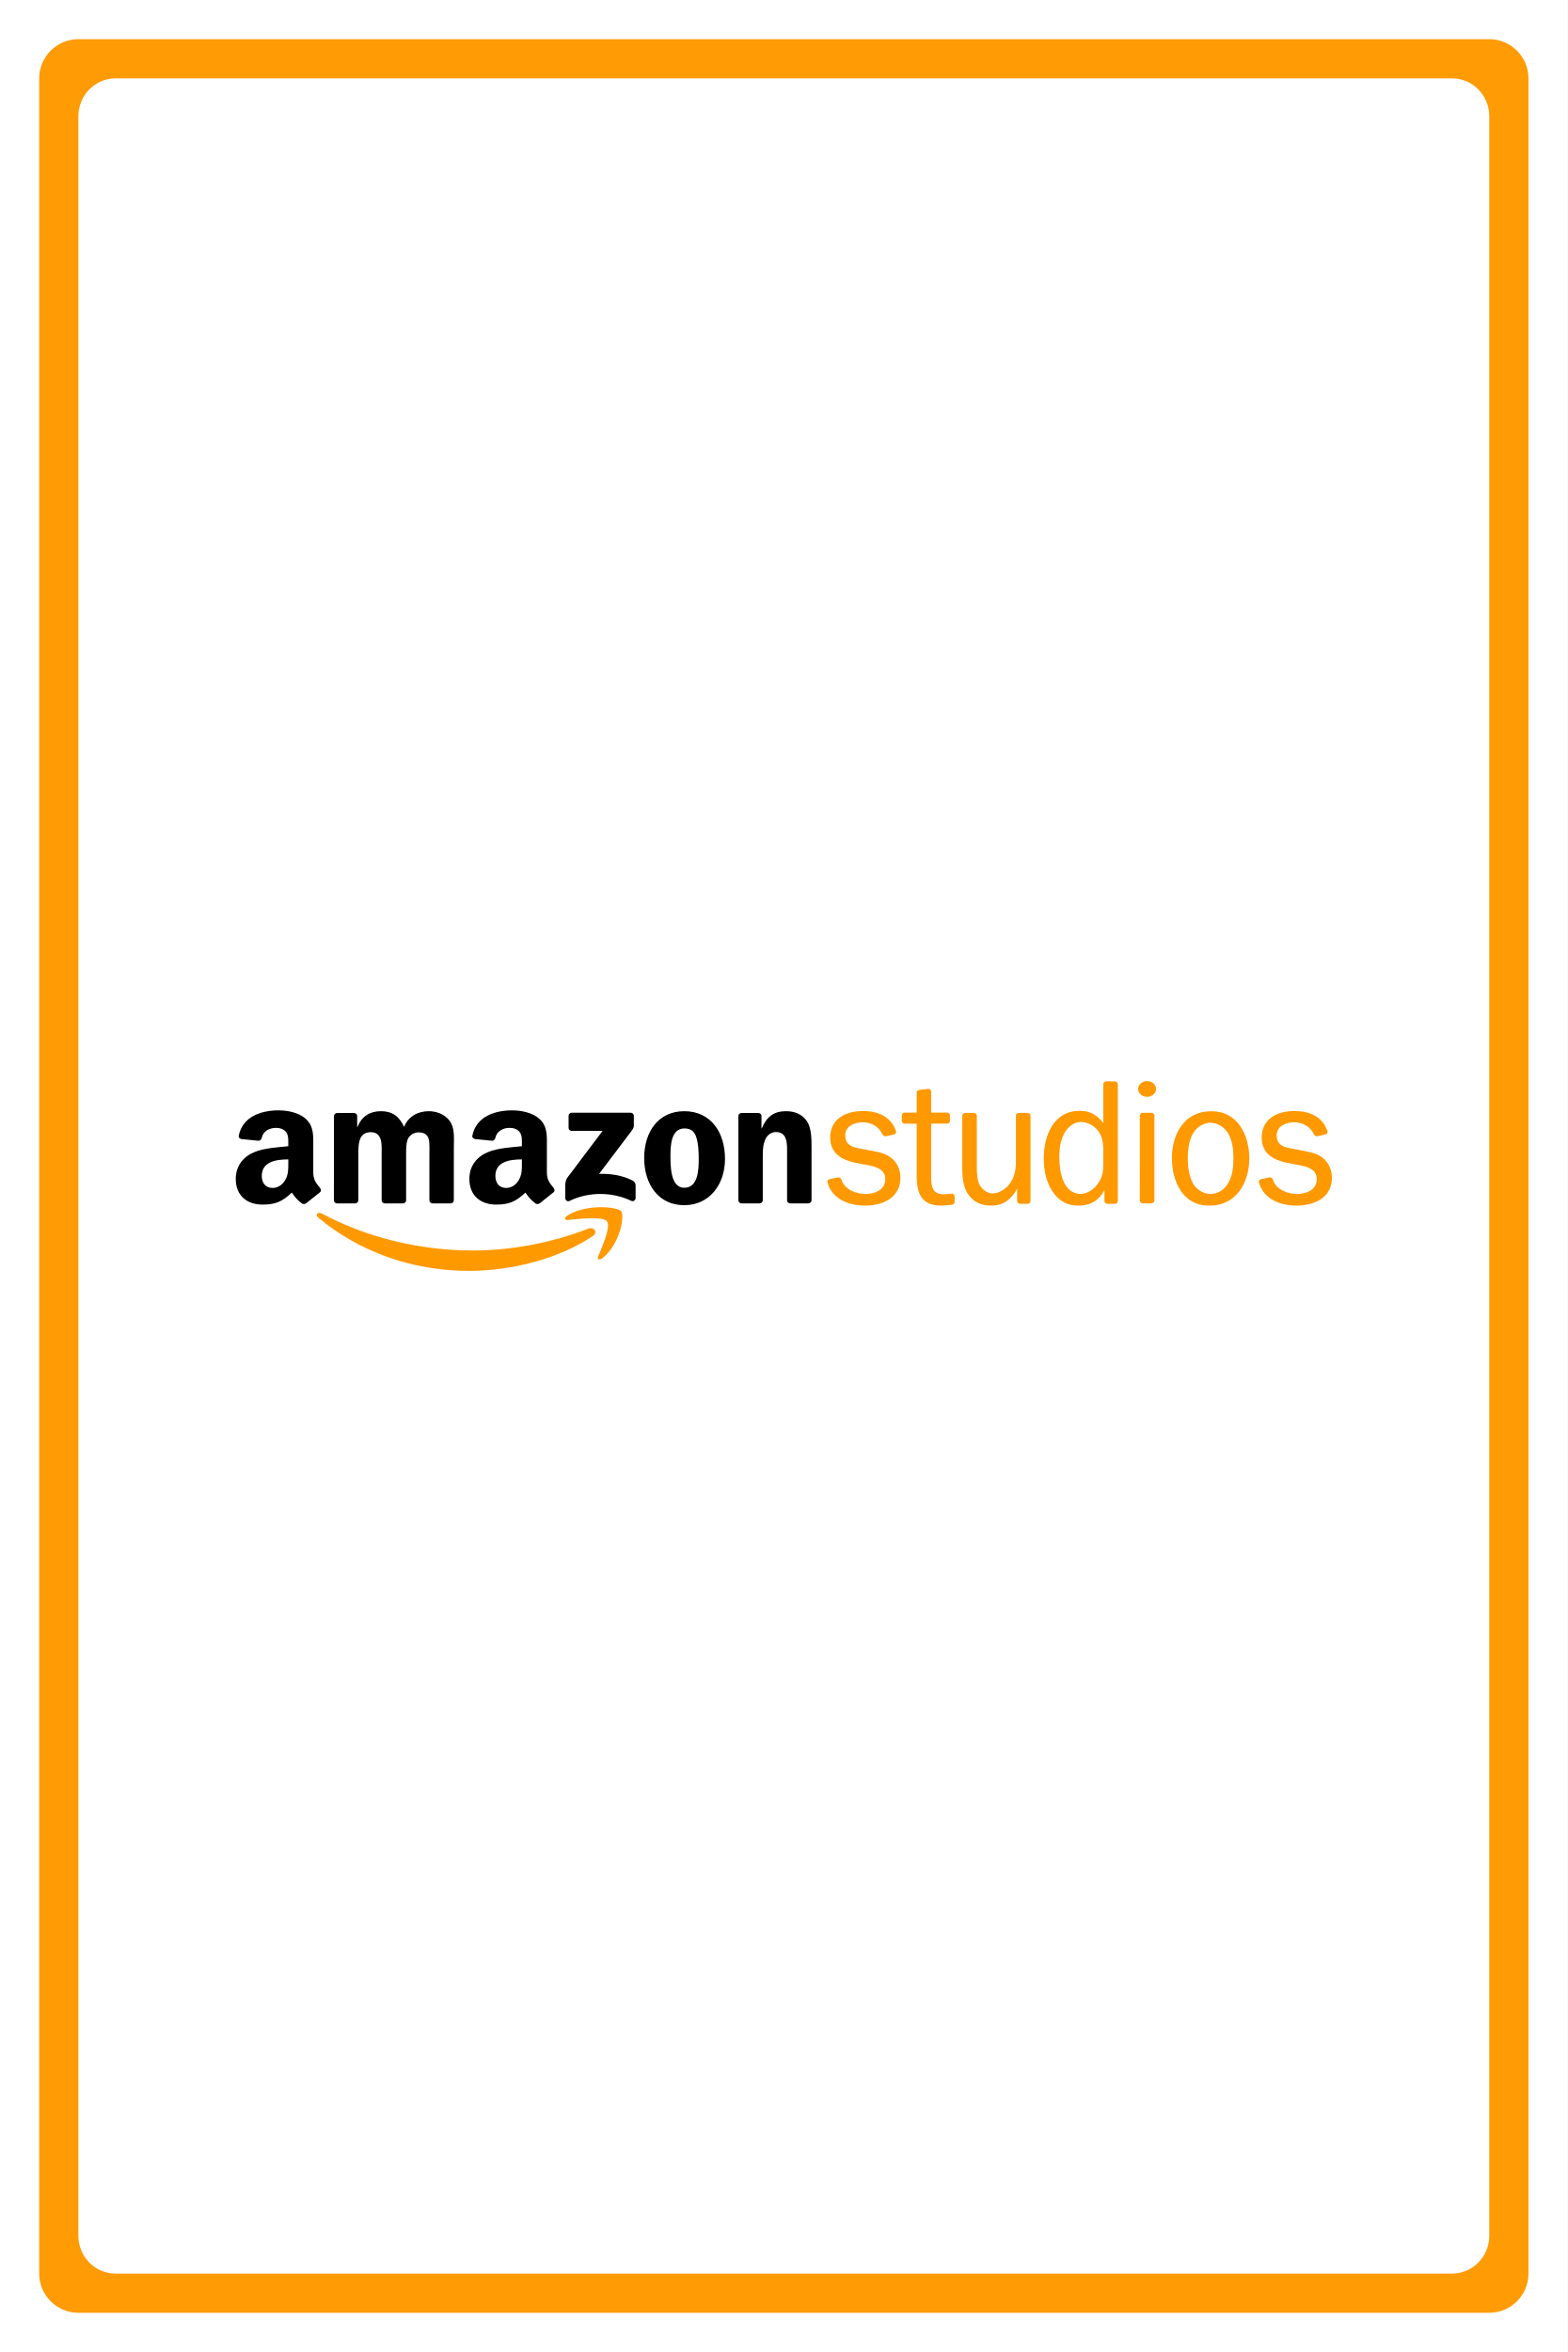
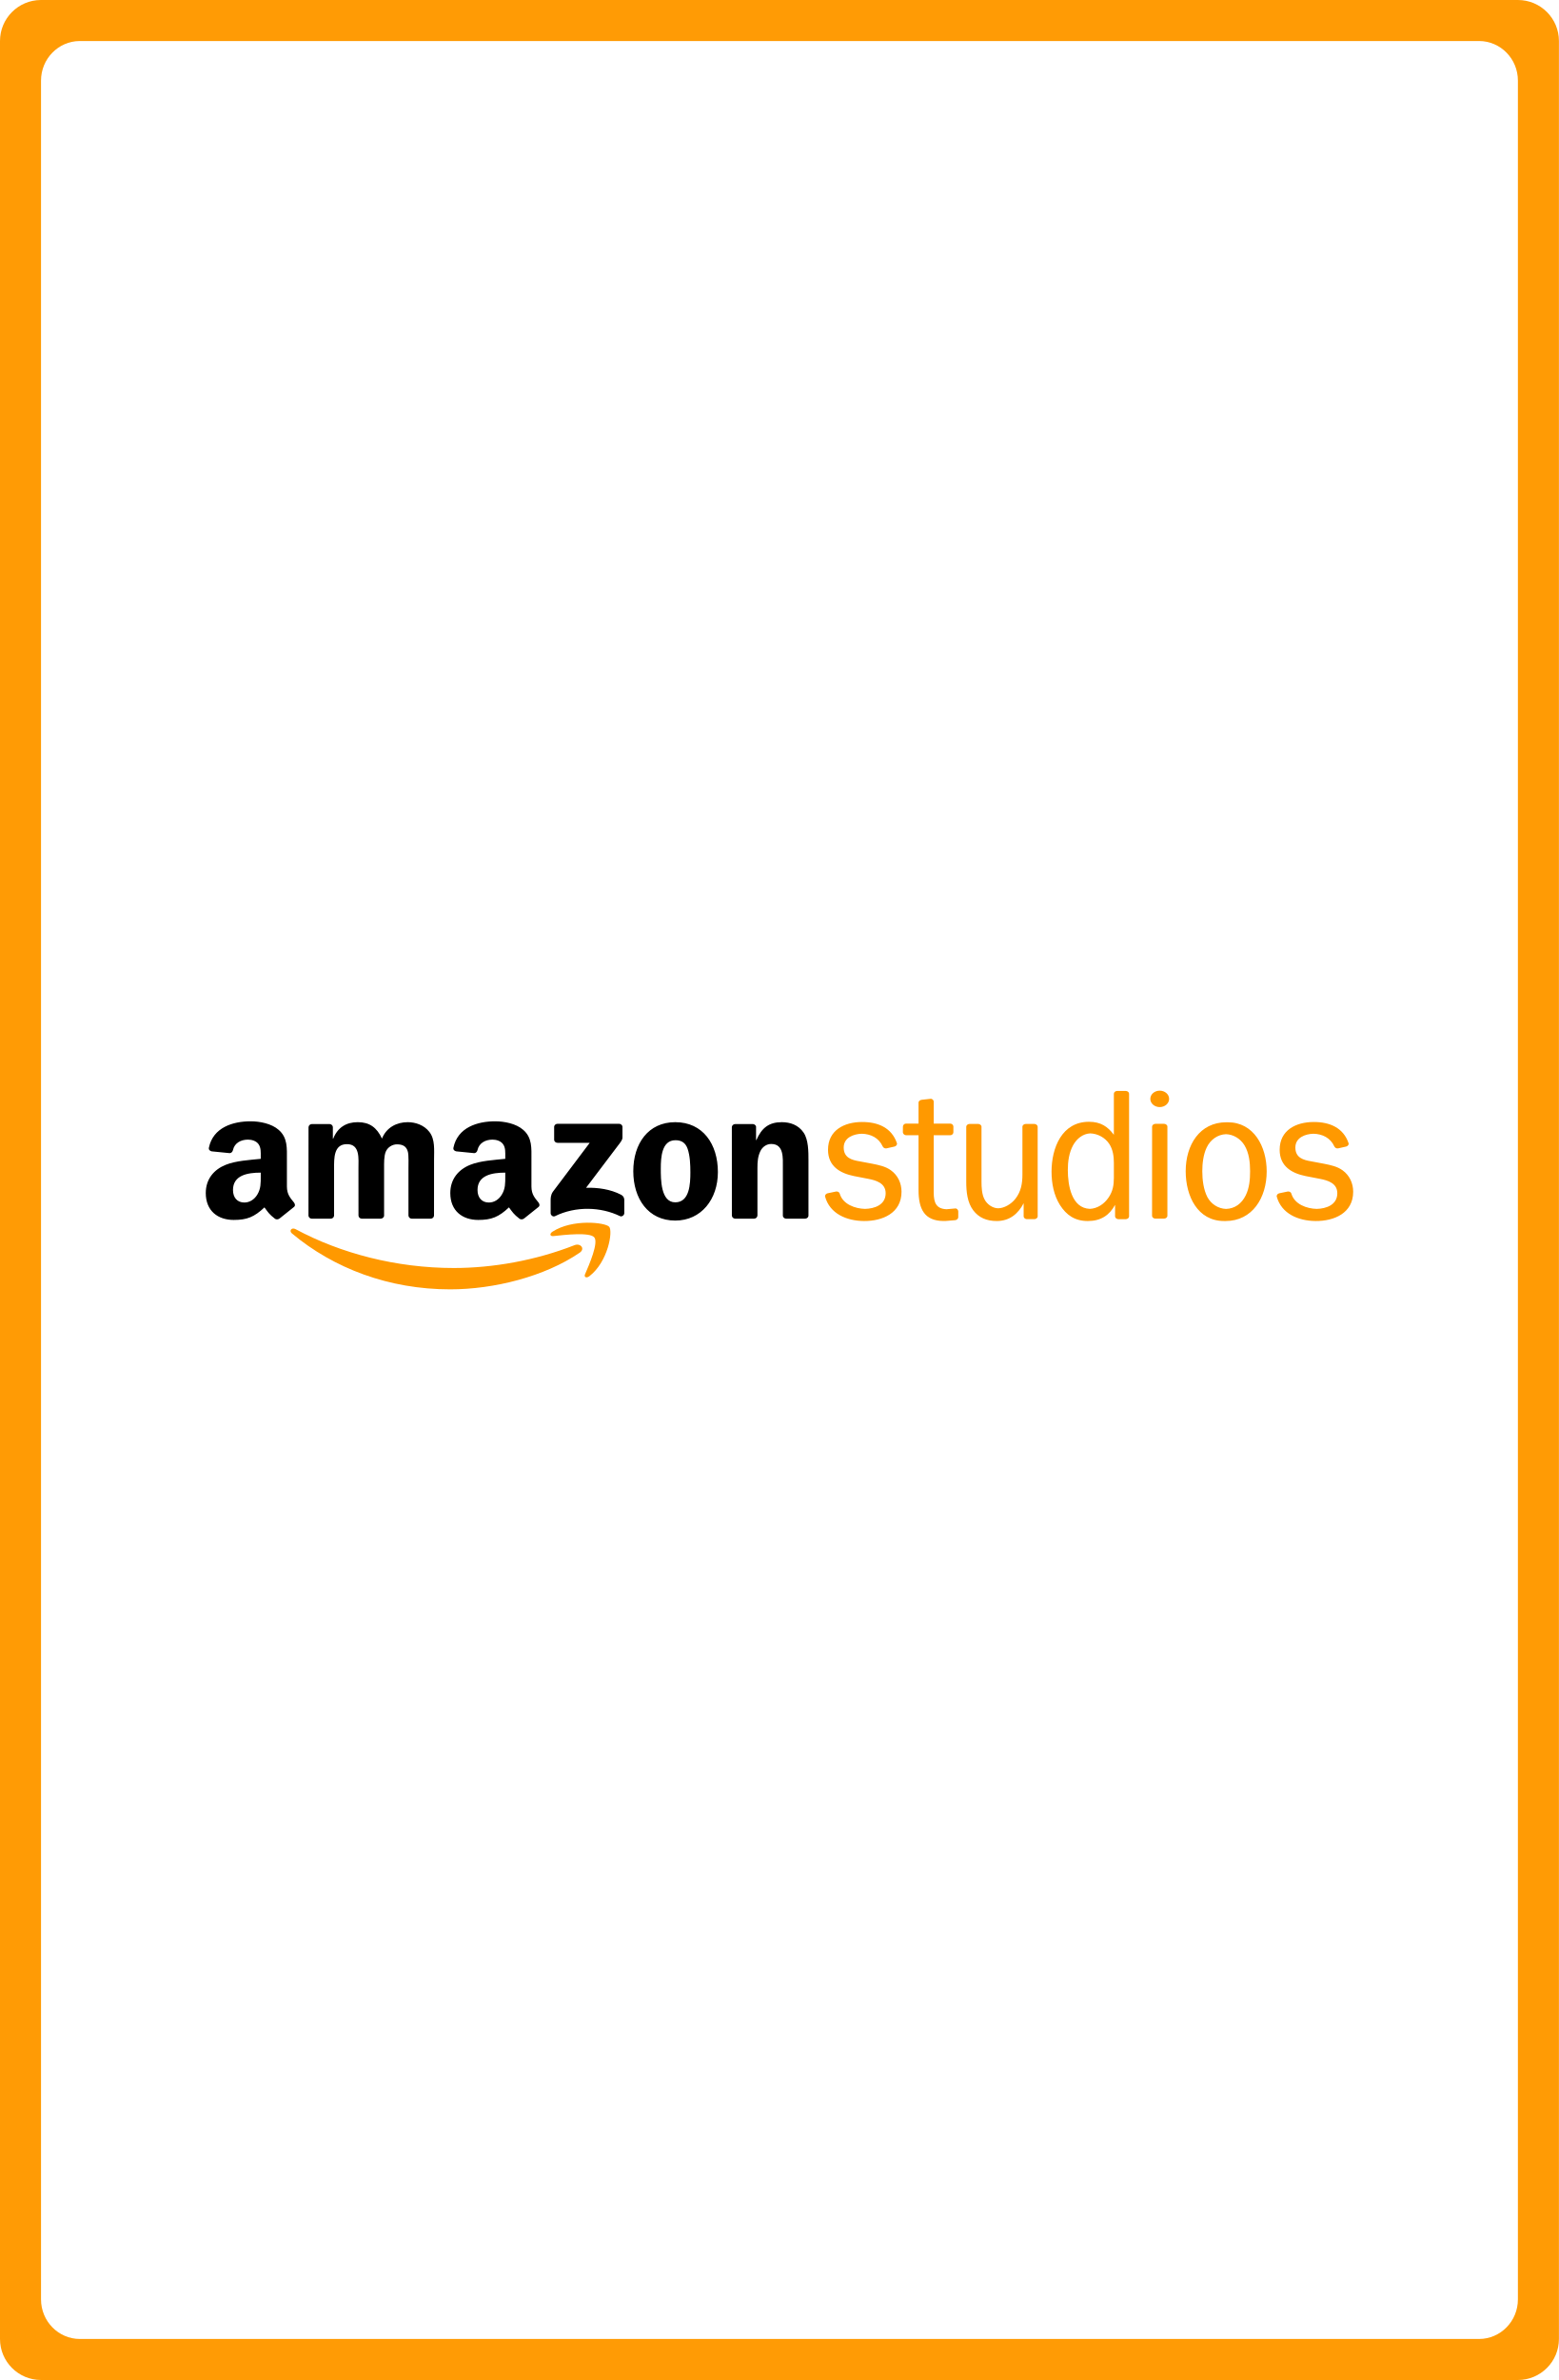
- <svg xmlns="http://www.w3.org/2000/svg" width="1000" height="1500" viewBox="0 0 264.583 396.875">
-   <path d="M0 0h264.583v396.875H0z" style="opacity:.98;fill:#fff;fill-opacity:1;stroke-width:2.646" />
-   <path d="M859.565 2212.746v-2.246c0-.971-.123-1.969-.625-2.803-.579-.961-1.601-1.537-2.618-1.577-1.012.046-1.857.777-2.368 1.772-.552 1.109-.72 2.385-.72 3.663 0 2.269.512 5.669 3.03 5.767 1.036-.045 1.977-.723 2.58-1.691.576-.914.72-1.829.72-2.885m1.65 6.105h-1.037c-.22 0-.443-.193-.445-.405v-1.72c-.777 1.542-1.942 2.401-3.75 2.401-1.795 0-2.947-.886-3.833-2.384-.84-1.443-1.153-3.218-1.153-4.94 0-3.522 1.416-7.404 5.148-7.404 1.617 0 2.59.72 3.42 1.93v-6.103c0-.214.223-.405.443-.405h1.205c.222 0 .445.191.445.405v18.222c0 .213-.22.402-.442.404m13.505.274c-3.647 0-5.278-3.697-5.278-7.395 0-3.891 1.92-7.26 5.591-7.26h.195c3.574 0 5.35 3.59 5.35 7.286 0 3.92-1.967 7.37-5.662 7.37h-.197zm.27-1.795c1.2-.04 2.146-.777 2.706-2.014.505-1.102.6-2.373.6-3.586 0-1.325-.144-2.705-.768-3.837-.559-.989-1.522-1.618-2.542-1.654-1.137.04-2.15.806-2.662 1.986-.456 1.02-.6 2.373-.6 3.505 0 1.27.168 2.731.695 3.836.513 1.045 1.503 1.728 2.57 1.764m14.89-9.278c.086.196.303.344.516.292l1.107-.267c.215-.052.402-.293.337-.499-.723-2.309-2.61-3.156-4.812-3.149-2.435.01-4.665 1.218-4.665 4.124 0 2.49 1.7 3.487 3.57 3.902l1.987.416c1.053.22 2.37.637 2.37 2.13 0 1.748-1.56 2.295-2.834 2.325-1.353-.032-3.059-.673-3.486-2.278-.05-.207-.297-.347-.51-.299l-1.158.261c-.217.05-.392.287-.339.494.647 2.536 2.947 3.601 5.347 3.621 2.53.02 5.162-1.162 5.162-4.345 0-1.272-.504-2.436-1.461-3.182-.741-.583-1.654-.776-2.538-.97l-1.772-.36c-1.078-.194-2.179-.525-2.179-2.047 0-1.502 1.393-2.018 2.481-2.048 1.24.032 2.334.603 2.877 1.879m-25.302-7.054c0-.675.58-1.22 1.293-1.22.714 0 1.292.545 1.292 1.22s-.578 1.219-1.292 1.219c-.713 0-1.293-.545-1.293-1.22m1.905 17.772h-1.22c-.222 0-.446-.192-.446-.404l.005-13.257c0-.214.224-.406.444-.406h1.215c.221 0 .445.19.445.405v13.258c0 .212-.219.4-.443.403m-17.839.081h-1.04c-.22 0-.443-.192-.443-.405v-1.963c-.726 1.53-1.896 2.644-3.7 2.644-1.404 0-2.46-.498-3.229-1.584-.82-1.167-.963-2.781-.963-4.226v-8.186c0-.217.223-.41.445-.41h1.207c.223 0 .445.193.445.41l.001 8.186c0 .806.049 1.862.41 2.585.345.749 1.134 1.335 1.878 1.334.775 0 1.776-.565 2.398-1.444.748-1.058.94-2.225.94-3.56v-7.114c.001-.202.222-.397.443-.396h1.205c.224 0 .449.202.447.409l.003 13.312c0 .215-.226.409-.447.409m-20.865-10.799c.085.196.302.344.517.293l1.107-.268c.215-.05.4-.294.336-.497-.724-2.309-2.61-3.158-4.811-3.15-2.435.01-4.665 1.217-4.665 4.123 0 2.49 1.7 3.488 3.568 3.902l1.987.416c1.055.22 2.37.637 2.37 2.131 0 1.749-1.56 2.294-2.833 2.324-1.352-.031-3.06-.671-3.487-2.277-.049-.208-.295-.348-.51-.3l-1.157.262c-.217.05-.392.286-.34.494.647 2.536 2.947 3.602 5.348 3.621 2.532.02 5.161-1.161 5.161-4.345 0-1.272-.502-2.436-1.461-3.184-.741-.581-1.651-.775-2.538-.969l-1.77-.36c-1.08-.193-2.18-.524-2.18-2.047 0-1.501 1.393-2.016 2.482-2.047 1.24.032 2.333.602 2.876 1.878m3.205-1.658h1.725v8.138c0 2.796.792 4.594 3.48 4.592h.187l1.383-.124c.213-.027.41-.212.41-.43l.003-.868c0-.221-.187-.46-.404-.44l-1.21.116c-1.388-.065-1.762-.92-1.762-2.487v-8.498h2.296c.214 0 .408-.21.408-.43v-.86c0-.22-.194-.428-.408-.43h-2.296v-3.278c-.001-.214-.22-.434-.434-.405l-1.205.143c-.233.025-.446.192-.448.407v3.133h-1.747c-.215 0-.398.215-.398.434l-.01.846c0 .22.215.44.43.44m-44.871 17.437c-4.812 3.548-11.795 5.437-17.803 5.437-8.427 0-16.008-3.107-21.75-8.29-.452-.404-.05-.96.493-.643 6.194 3.596 13.848 5.765 21.76 5.765 5.338 0 11.207-1.107 16.602-3.392.816-.344 1.498.54.698 1.123" style="fill:#f90;fill-opacity:1;fill-rule:nonzero;stroke:none" transform="matrix(1.17261 0 0 1.08617 -821.729 -2206.913)" />
-   <path d="M788.12 2221.546c-.62-.785-4.073-.373-5.623-.184-.475.056-.549-.355-.122-.651 2.758-1.934 7.273-1.379 7.8-.728.526.65-.14 5.17-2.725 7.333-.398.329-.773.15-.6-.283.583-1.451 1.886-4.698 1.27-5.487" style="fill:#f90;fill-opacity:1;fill-rule:nonzero;stroke:none" transform="matrix(1.17261 0 0 1.08617 -821.729 -2206.913)" />
-   <path d="M782.605 2207.052v-1.879c0-.284.217-.479.475-.479h8.432c.269 0 .486.2.486.48v1.604c0 .274-.23.625-.638 1.186l-4.364 6.227c1.622-.04 3.335.205 4.807 1.033.335.184.425.462.447.734v2.001c0 .278-.302.597-.62.428-2.592-1.355-6.038-1.506-8.908.019-.291.155-.599-.157-.599-.434v-1.909c0-.305.005-.822.313-1.289l5.059-7.25h-4.404c-.269 0-.486-.188-.486-.472m-30.752 11.73h-2.567a.48.48 0 0 1-.46-.427l.006-13.148a.48.48 0 0 1 .491-.474h2.389a.476.476 0 0 1 .466.44v1.718h.05c.62-1.663 1.796-2.435 3.374-2.435 1.605 0 2.612.772 3.329 2.435.62-1.663 2.036-2.435 3.542-2.435 1.079 0 2.254.439 2.971 1.44.81 1.106.648 2.707.648 4.119l-.005 8.295a.477.477 0 0 1-.493.472h-2.562a.477.477 0 0 1-.459-.472v-6.967c0-.556.045-1.933-.074-2.462-.195-.884-.765-1.134-1.51-1.134-.621 0-1.27.416-1.532 1.079-.264.662-.235 1.767-.235 2.517v6.967c0 .267-.224.472-.499.472h-2.562a.477.477 0 0 1-.46-.472l-.004-6.967c0-1.467.24-3.625-1.578-3.625-1.841 0-1.773 2.103-1.773 3.625v6.967a.48.48 0 0 1-.493.472m47.426-11.647c-1.893 0-2.01 2.574-2.01 4.18 0 1.603-.022 5.037 1.986 5.037 1.986 0 2.081-2.768 2.081-4.458 0-1.106-.045-2.435-.38-3.486-.291-.912-.861-1.273-1.677-1.273m-.024-2.679c3.805 0 5.864 3.263 5.864 7.41 0 4.014-2.272 7.194-5.864 7.194-3.731 0-5.769-3.263-5.769-7.328 0-4.097 2.059-7.276 5.769-7.276m10.805 14.326h-2.558a.48.48 0 0 1-.46-.472l-.004-13.148a.485.485 0 0 1 .493-.429h2.377a.49.49 0 0 1 .459.368v2.012h.044c.722-1.801 1.723-2.657 3.497-2.657 1.148 0 2.278.411 2.994 1.545.671 1.056.671 2.825.671 4.097v8.273c-.027.235-.241.411-.492.411h-2.574a.48.48 0 0 1-.454-.411v-7.139c0-1.439.169-3.54-1.605-3.54-.621 0-1.197.416-1.482 1.05-.359.8-.409 1.606-.409 2.49v7.077a.485.485 0 0 1-.498.473m-63.231-2.407c-.47-.645-.968-1.174-.968-2.374v-3.992c0-1.69.117-3.24-1.13-4.408-.98-.941-2.613-1.274-3.86-1.274-2.44 0-5.165.912-5.737 3.92-.06.322.174.49.382.54l2.49.267c.23-.012.397-.24.442-.474.213-1.034 1.084-1.534 2.065-1.534.525 0 1.124.195 1.438.663.357.527.313 1.25.313 1.856v.332c-1.488.167-3.43.28-4.823.89-1.605.695-2.737 2.108-2.737 4.187 0 2.663 1.68 3.992 3.84 3.992 1.823 0 2.82-.429 4.23-1.862.463.672.614 1 1.47 1.706a.52.52 0 0 0 .605-.061h.005c.51-.449 1.443-1.261 1.97-1.7.207-.168.167-.445.005-.679m-4.565-3.87c0 1.001.021 1.829-.481 2.72-.409.723-1.058 1.161-1.775 1.161-.984 0-1.56-.745-1.56-1.856 0-2.179 1.957-2.58 3.816-2.58zm38.187 3.875c-.47-.645-.968-1.174-.968-2.374v-3.992c0-1.69.123-3.24-1.125-4.408-.985-.941-2.618-1.274-3.866-1.274-2.44 0-5.164.912-5.735 3.92-.061.322.173.49.386.54l2.485.267c.23-.012.403-.24.442-.474.218-1.034 1.085-1.534 2.065-1.534.525 0 1.122.195 1.437.663.364.527.313 1.25.313 1.856v.332c-1.488.167-3.43.28-4.823.89-1.605.695-2.736 2.108-2.736 4.187 0 2.663 1.679 3.992 3.839 3.992 1.825 0 2.82-.429 4.228-1.862.467.672.622 1 1.473 1.706a.52.52 0 0 0 .605-.061h.005c.515-.449 1.444-1.261 1.97-1.7.206-.168.167-.445.005-.679m-4.566-3.87c0 1.001.022 1.829-.482 2.72-.407.723-1.05 1.161-1.772 1.161-.985 0-1.561-.745-1.561-1.856 0-2.179 1.958-2.58 3.815-2.58z" style="fill-opacity:1;fill-rule:nonzero;stroke:none" transform="matrix(1.17261 0 0 1.08617 -821.729 -2206.913)" />
-   <path d="M49.832 25A25 25 0 0 0 25 50v1400a25 25 0 0 0 25 25h900a25 25 0 0 0 25-25V50a25 25 0 0 0-25-25zm23.711 25a23.684 24.138 0 0 1 .14 0h852.633A23.684 24.138 0 0 1 950 74.139V1425.86a23.684 24.138 0 0 1-23.684 24.14H73.684A23.684 24.138 0 0 1 50 1425.861V74.14A23.684 24.138 0 0 1 73.543 50" style="opacity:.98;fill:#f90;fill-opacity:1;stroke-width:46.344" transform="scale(.26458)" />
+ <svg xmlns="http://www.w3.org/2000/svg" width="670.897" height="1024" viewBox="0 0 251.351 383.641">
+   <g data-rescale-wrap="1" transform="translate(-6.6145 -6.6145)">
+     <path d="M0 0h264.583v396.875H0z" style="opacity:.98;fill:#fff;fill-opacity:1;stroke-width:2.646" />
+     <path d="M859.565 2212.746v-2.246c0-.971-.123-1.969-.625-2.803-.579-.961-1.601-1.537-2.618-1.577-1.012.046-1.857.777-2.368 1.772-.552 1.109-.72 2.385-.72 3.663 0 2.269.512 5.669 3.03 5.767 1.036-.045 1.977-.723 2.58-1.691.576-.914.72-1.829.72-2.885m1.65 6.105h-1.037c-.22 0-.443-.193-.445-.405v-1.72c-.777 1.542-1.942 2.401-3.75 2.401-1.795 0-2.947-.886-3.833-2.384-.84-1.443-1.153-3.218-1.153-4.94 0-3.522 1.416-7.404 5.148-7.404 1.617 0 2.59.72 3.42 1.93v-6.103c0-.214.223-.405.443-.405h1.205c.222 0 .445.191.445.405v18.222c0 .213-.22.402-.442.404m13.505.274c-3.647 0-5.278-3.697-5.278-7.395 0-3.891 1.92-7.26 5.591-7.26h.195c3.574 0 5.35 3.59 5.35 7.286 0 3.92-1.967 7.37-5.662 7.37h-.197zm.27-1.795c1.2-.04 2.146-.777 2.706-2.014.505-1.102.6-2.373.6-3.586 0-1.325-.144-2.705-.768-3.837-.559-.989-1.522-1.618-2.542-1.654-1.137.04-2.15.806-2.662 1.986-.456 1.02-.6 2.373-.6 3.505 0 1.27.168 2.731.695 3.836.513 1.045 1.503 1.728 2.57 1.764m14.89-9.278c.086.196.303.344.516.292l1.107-.267c.215-.052.402-.293.337-.499-.723-2.309-2.61-3.156-4.812-3.149-2.435.01-4.665 1.218-4.665 4.124 0 2.49 1.7 3.487 3.57 3.902l1.987.416c1.053.22 2.37.637 2.37 2.13 0 1.748-1.56 2.295-2.834 2.325-1.353-.032-3.059-.673-3.486-2.278-.05-.207-.297-.347-.51-.299l-1.158.261c-.217.05-.392.287-.339.494.647 2.536 2.947 3.601 5.347 3.621 2.53.02 5.162-1.162 5.162-4.345 0-1.272-.504-2.436-1.461-3.182-.741-.583-1.654-.776-2.538-.97l-1.772-.36c-1.078-.194-2.179-.525-2.179-2.047 0-1.502 1.393-2.018 2.481-2.048 1.24.032 2.334.603 2.877 1.879m-25.302-7.054c0-.675.58-1.22 1.293-1.22.714 0 1.292.545 1.292 1.22s-.578 1.219-1.292 1.219c-.713 0-1.293-.545-1.293-1.22m1.905 17.772h-1.22c-.222 0-.446-.192-.446-.404l.005-13.257c0-.214.224-.406.444-.406h1.215c.221 0 .445.19.445.405v13.258c0 .212-.219.4-.443.403m-17.839.081h-1.04c-.22 0-.443-.192-.443-.405v-1.963c-.726 1.53-1.896 2.644-3.7 2.644-1.404 0-2.46-.498-3.229-1.584-.82-1.167-.963-2.781-.963-4.226v-8.186c0-.217.223-.41.445-.41h1.207c.223 0 .445.193.445.41l.001 8.186c0 .806.049 1.862.41 2.585.345.749 1.134 1.335 1.878 1.334.775 0 1.776-.565 2.398-1.444.748-1.058.94-2.225.94-3.56v-7.114c.001-.202.222-.397.443-.396h1.205c.224 0 .449.202.447.409l.003 13.312c0 .215-.226.409-.447.409m-20.865-10.799c.085.196.302.344.517.293l1.107-.268c.215-.05.4-.294.336-.497-.724-2.309-2.61-3.158-4.811-3.15-2.435.01-4.665 1.217-4.665 4.123 0 2.49 1.7 3.488 3.568 3.902l1.987.416c1.055.22 2.37.637 2.37 2.131 0 1.749-1.56 2.294-2.833 2.324-1.352-.031-3.06-.671-3.487-2.277-.049-.208-.295-.348-.51-.3l-1.157.262c-.217.05-.392.286-.34.494.647 2.536 2.947 3.602 5.348 3.621 2.532.02 5.161-1.161 5.161-4.345 0-1.272-.502-2.436-1.461-3.184-.741-.581-1.651-.775-2.538-.969l-1.77-.36c-1.08-.193-2.18-.524-2.18-2.047 0-1.501 1.393-2.016 2.482-2.047 1.24.032 2.333.602 2.876 1.878m3.205-1.658h1.725v8.138c0 2.796.792 4.594 3.48 4.592h.187l1.383-.124c.213-.027.41-.212.41-.43l.003-.868c0-.221-.187-.46-.404-.44l-1.21.116c-1.388-.065-1.762-.92-1.762-2.487v-8.498h2.296c.214 0 .408-.21.408-.43v-.86c0-.22-.194-.428-.408-.43h-2.296v-3.278c-.001-.214-.22-.434-.434-.405l-1.205.143c-.233.025-.446.192-.448.407v3.133h-1.747c-.215 0-.398.215-.398.434l-.01.846c0 .22.215.44.43.44m-44.871 17.437c-4.812 3.548-11.795 5.437-17.803 5.437-8.427 0-16.008-3.107-21.75-8.29-.452-.404-.05-.96.493-.643 6.194 3.596 13.848 5.765 21.76 5.765 5.338 0 11.207-1.107 16.602-3.392.816-.344 1.498.54.698 1.123" style="fill:#f90;fill-opacity:1;fill-rule:nonzero;stroke:none" transform="matrix(1.17261 0 0 1.08617 -821.729 -2206.913)" />
+     <path d="M788.12 2221.546c-.62-.785-4.073-.373-5.623-.184-.475.056-.549-.355-.122-.651 2.758-1.934 7.273-1.379 7.8-.728.526.65-.14 5.17-2.725 7.333-.398.329-.773.15-.6-.283.583-1.451 1.886-4.698 1.27-5.487" style="fill:#f90;fill-opacity:1;fill-rule:nonzero;stroke:none" transform="matrix(1.17261 0 0 1.08617 -821.729 -2206.913)" />
+     <path d="M782.605 2207.052v-1.879c0-.284.217-.479.475-.479h8.432c.269 0 .486.2.486.48v1.604c0 .274-.23.625-.638 1.186l-4.364 6.227c1.622-.04 3.335.205 4.807 1.033.335.184.425.462.447.734v2.001c0 .278-.302.597-.62.428-2.592-1.355-6.038-1.506-8.908.019-.291.155-.599-.157-.599-.434v-1.909c0-.305.005-.822.313-1.289l5.059-7.25h-4.404c-.269 0-.486-.188-.486-.472m-30.752 11.73h-2.567a.48.48 0 0 1-.46-.427l.006-13.148a.48.48 0 0 1 .491-.474h2.389a.476.476 0 0 1 .466.44v1.718h.05c.62-1.663 1.796-2.435 3.374-2.435 1.605 0 2.612.772 3.329 2.435.62-1.663 2.036-2.435 3.542-2.435 1.079 0 2.254.439 2.971 1.44.81 1.106.648 2.707.648 4.119l-.005 8.295a.477.477 0 0 1-.493.472h-2.562a.477.477 0 0 1-.459-.472v-6.967c0-.556.045-1.933-.074-2.462-.195-.884-.765-1.134-1.51-1.134-.621 0-1.27.416-1.532 1.079-.264.662-.235 1.767-.235 2.517v6.967c0 .267-.224.472-.499.472h-2.562a.477.477 0 0 1-.46-.472l-.004-6.967c0-1.467.24-3.625-1.578-3.625-1.841 0-1.773 2.103-1.773 3.625v6.967a.48.48 0 0 1-.493.472m47.426-11.647c-1.893 0-2.01 2.574-2.01 4.18 0 1.603-.022 5.037 1.986 5.037 1.986 0 2.081-2.768 2.081-4.458 0-1.106-.045-2.435-.38-3.486-.291-.912-.861-1.273-1.677-1.273m-.024-2.679c3.805 0 5.864 3.263 5.864 7.41 0 4.014-2.272 7.194-5.864 7.194-3.731 0-5.769-3.263-5.769-7.328 0-4.097 2.059-7.276 5.769-7.276m10.805 14.326h-2.558a.48.48 0 0 1-.46-.472l-.004-13.148a.485.485 0 0 1 .493-.429h2.377a.49.49 0 0 1 .459.368v2.012h.044c.722-1.801 1.723-2.657 3.497-2.657 1.148 0 2.278.411 2.994 1.545.671 1.056.671 2.825.671 4.097v8.273c-.027.235-.241.411-.492.411h-2.574a.48.48 0 0 1-.454-.411v-7.139c0-1.439.169-3.54-1.605-3.54-.621 0-1.197.416-1.482 1.05-.359.8-.409 1.606-.409 2.49v7.077a.485.485 0 0 1-.498.473m-63.231-2.407c-.47-.645-.968-1.174-.968-2.374v-3.992c0-1.69.117-3.24-1.13-4.408-.98-.941-2.613-1.274-3.86-1.274-2.44 0-5.165.912-5.737 3.92-.06.322.174.49.382.54l2.49.267c.23-.012.397-.24.442-.474.213-1.034 1.084-1.534 2.065-1.534.525 0 1.124.195 1.438.663.357.527.313 1.25.313 1.856v.332c-1.488.167-3.43.28-4.823.89-1.605.695-2.737 2.108-2.737 4.187 0 2.663 1.68 3.992 3.84 3.992 1.823 0 2.82-.429 4.23-1.862.463.672.614 1 1.47 1.706a.52.52 0 0 0 .605-.061h.005c.51-.449 1.443-1.261 1.97-1.7.207-.168.167-.445.005-.679m-4.565-3.87c0 1.001.021 1.829-.481 2.72-.409.723-1.058 1.161-1.775 1.161-.984 0-1.56-.745-1.56-1.856 0-2.179 1.957-2.58 3.816-2.58zm38.187 3.875c-.47-.645-.968-1.174-.968-2.374v-3.992c0-1.69.123-3.24-1.125-4.408-.985-.941-2.618-1.274-3.866-1.274-2.44 0-5.164.912-5.735 3.92-.061.322.173.49.386.54l2.485.267c.23-.012.403-.24.442-.474.218-1.034 1.085-1.534 2.065-1.534.525 0 1.122.195 1.437.663.364.527.313 1.25.313 1.856v.332c-1.488.167-3.43.28-4.823.89-1.605.695-2.736 2.108-2.736 4.187 0 2.663 1.679 3.992 3.839 3.992 1.825 0 2.82-.429 4.228-1.862.467.672.622 1 1.473 1.706a.52.52 0 0 0 .605-.061h.005c.515-.449 1.444-1.261 1.97-1.7.206-.168.167-.445.005-.679m-4.566-3.87c0 1.001.022 1.829-.482 2.72-.407.723-1.05 1.161-1.772 1.161-.985 0-1.561-.745-1.561-1.856 0-2.179 1.958-2.58 3.815-2.58z" style="fill-opacity:1;fill-rule:nonzero;stroke:none" transform="matrix(1.17261 0 0 1.08617 -821.729 -2206.913)" />
+     <path d="M49.832 25A25 25 0 0 0 25 50v1400a25 25 0 0 0 25 25h900a25 25 0 0 0 25-25V50a25 25 0 0 0-25-25zm23.711 25a23.684 24.138 0 0 1 .14 0h852.633A23.684 24.138 0 0 1 950 74.139V1425.86a23.684 24.138 0 0 1-23.684 24.14H73.684A23.684 24.138 0 0 1 50 1425.861V74.14A23.684 24.138 0 0 1 73.543 50" style="opacity:.98;fill:#f90;fill-opacity:1;stroke-width:46.344" transform="scale(.26458)" />
+   </g>
</svg>
